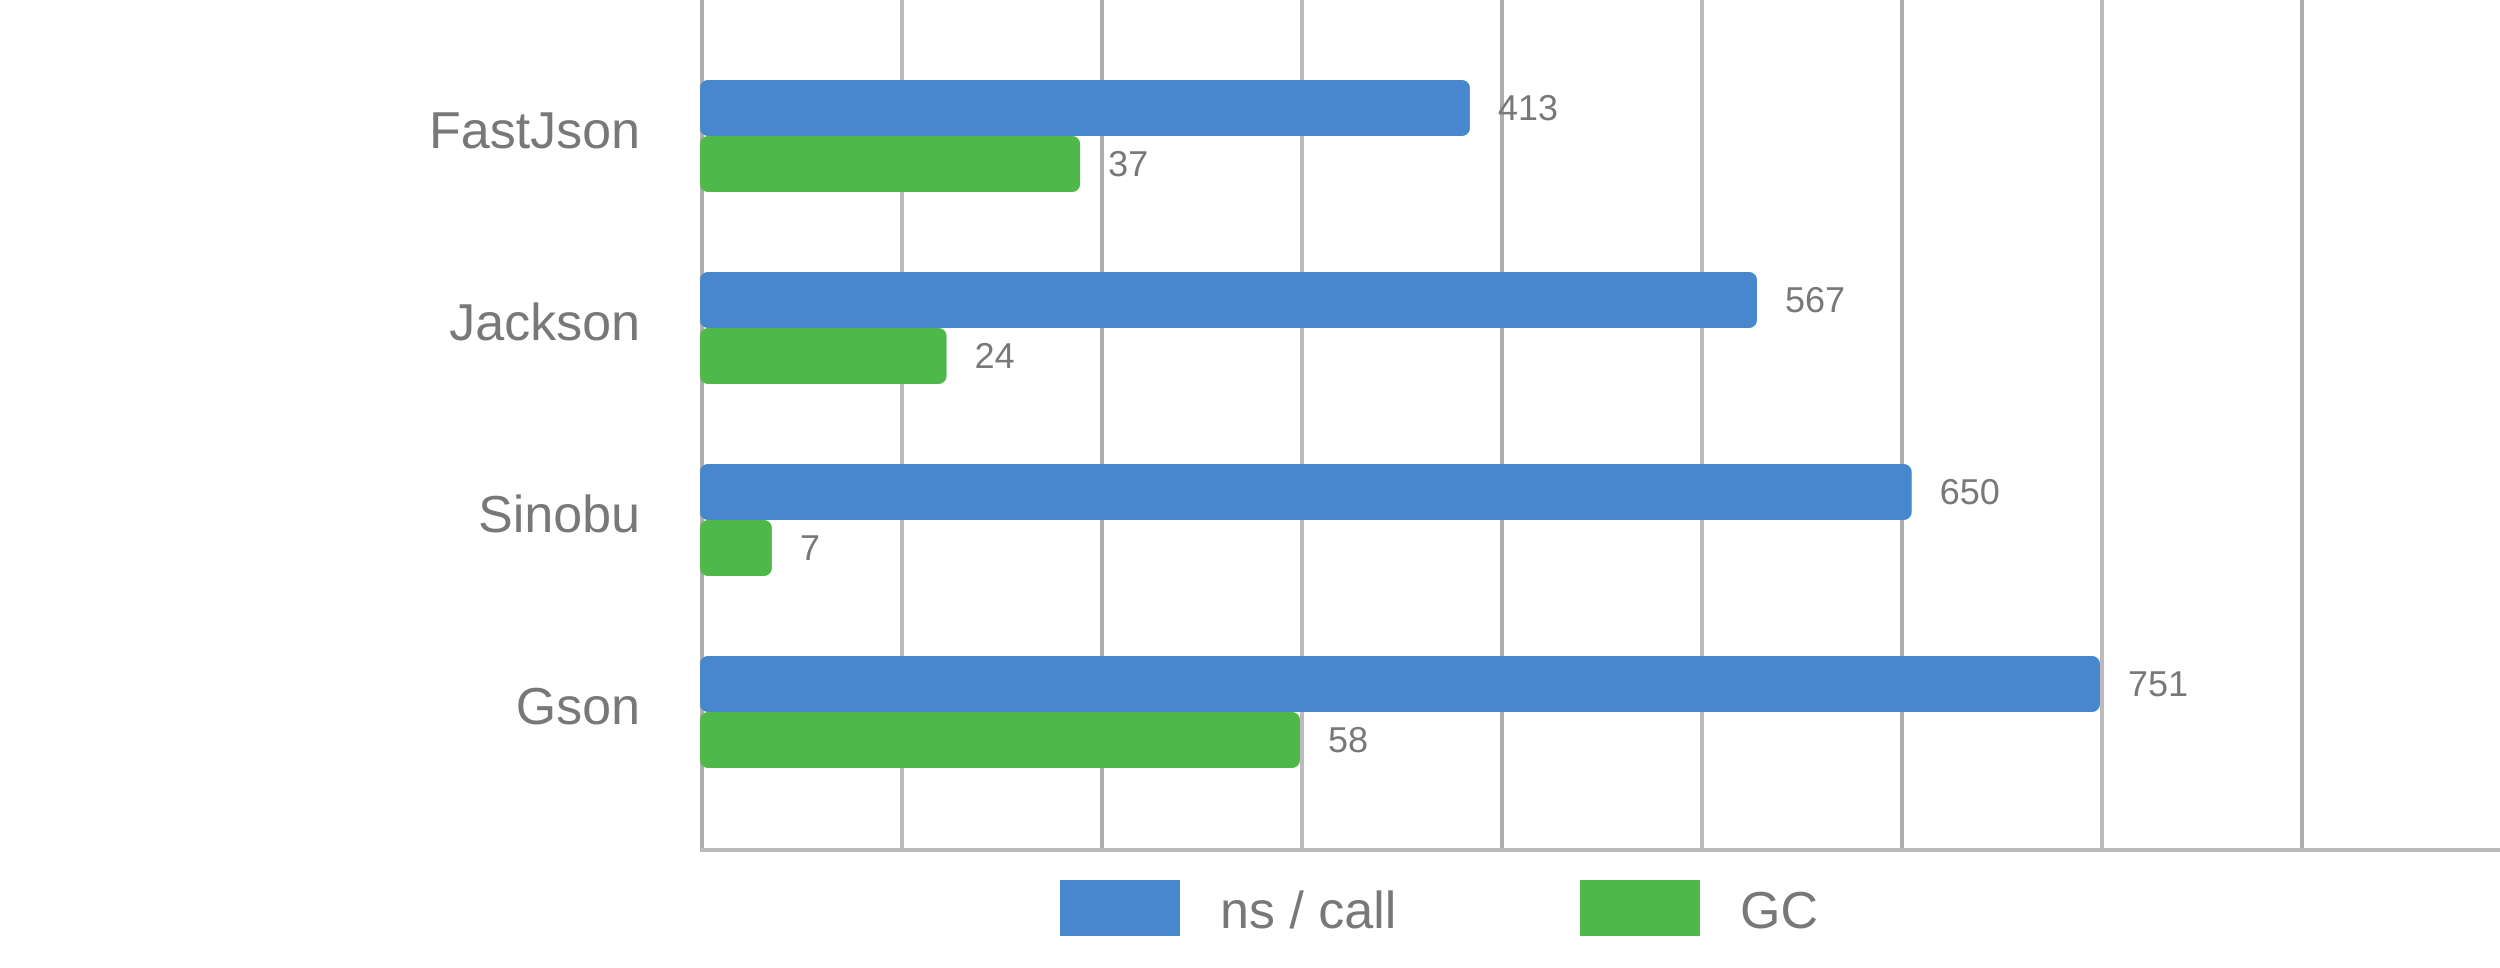
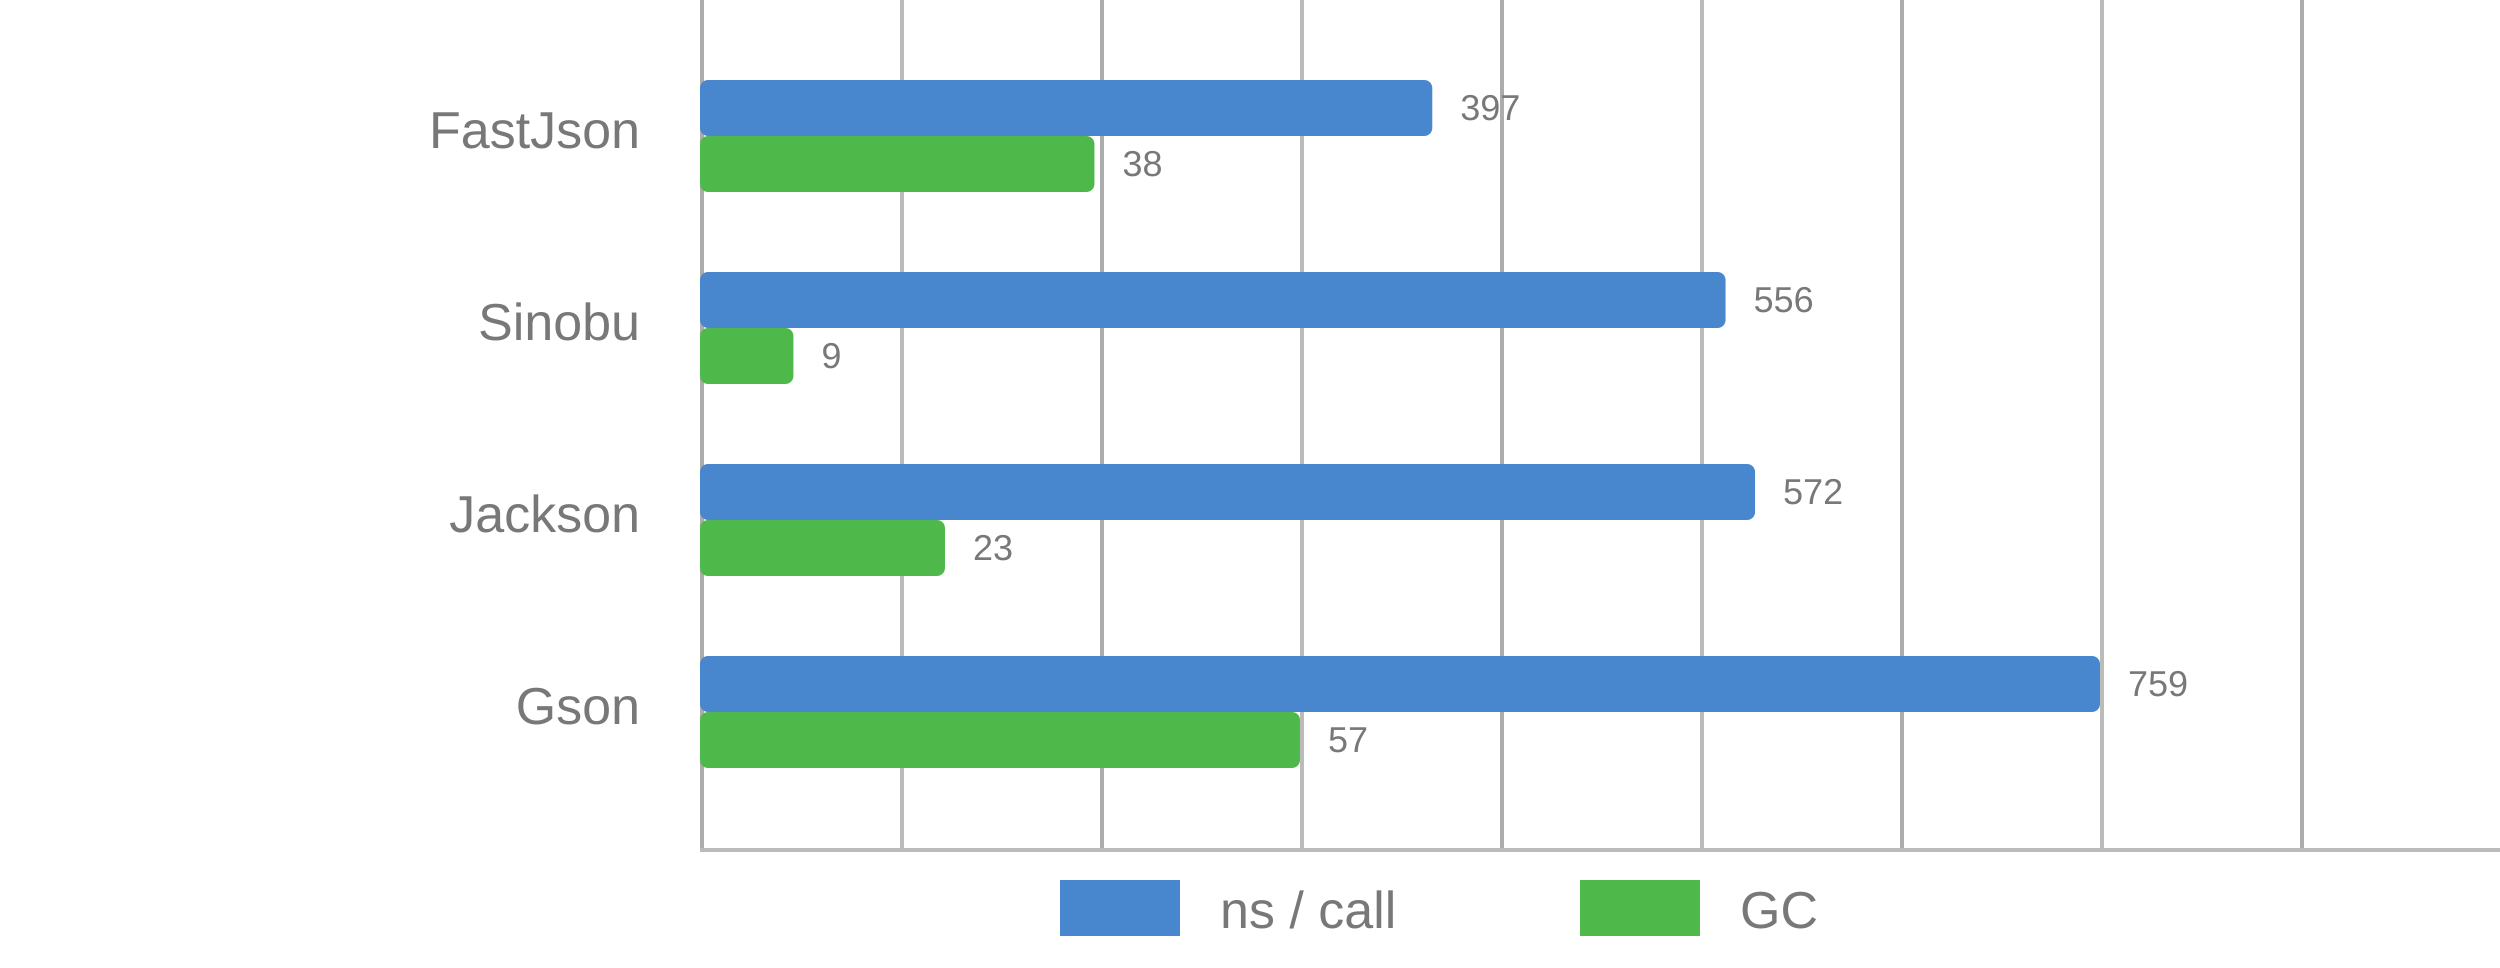
<svg xmlns="http://www.w3.org/2000/svg" viewBox="0 0 625 242">
  <style>
      text {
          font-family: Arial;
          font-size: 13px;
          fill: #787878;
      }

      .desc {
          font-size: 9px;
      }

      .vline {
          fill: #acacac;
          stroke: none;
          stroke-width: 0;
      }

      .subline {
          fill: #bbb;
          stroke: none;
          stroke-width: 0;
      }

      .call {
          fill: #4886CD;
          stroke-linejoin: round;
          height: 14px;
      }

      .gc {
          fill: #4FB84B;
          stroke-linejoin: round;
          height: 14px;
      }
  </style>
  <g>
    <rect x="175" y="0" width="1" height="212" class="vline" />
    <rect x="275" y="0" width="1" height="212" class="vline" />
    <rect x="375" y="0" width="1" height="212" class="vline" />
    <rect x="475" y="0" width="1" height="212" class="vline" />
    <rect x="575" y="0" width="1" height="212" class="vline" />
    <rect x="225" y="0" width="1" height="212" class="subline" />
    <rect x="325" y="0" width="1" height="212" class="subline" />
    <rect x="425" y="0" width="1" height="212" class="subline" />
    <rect x="525" y="0" width="1" height="212" class="subline" />
    <rect x="175" y="212" width="450" height="1" class="subline" />
    <rect x="265" y="220" width="30" class="call" />
    <text x="305" y="232">ns / call</text>
    <rect x="395" y="220" width="30" class="gc" />
    <text x="435" y="232">GC</text>
  </g>
  <g>
-     <rect x="175" y="20" width="192.477" rx="2" ry="2" class="call" />
-     <rect x="175" y="34" width="95.034" rx="2" ry="2" class="gc" />
+     <rect x="175" y="20" width="183.07" rx="2" ry="2" class="call" />
+     <rect x="175" y="34" width="98.616" rx="2" ry="2" class="gc" />
    <text x="160" y="37" text-anchor="end">FastJson</text>
-     <text x="374.477" y="30" class="desc">413</text>
-     <text x="277.034" y="44" class="desc">37</text>
+     <text x="365.07" y="30" class="desc">397</text>
+     <text x="280.616" y="44" class="desc">38</text>
  </g>
  <g>
-     <rect x="175" y="68" width="264.248" rx="2" ry="2" class="call" />
-     <rect x="175" y="82" width="61.644" rx="2" ry="2" class="gc" />
-     <text x="160" y="85" text-anchor="end">Jackson</text>
-     <text x="446.248" y="78" class="desc">567</text>
-     <text x="243.644" y="92" class="desc">24</text>
+     <rect x="175" y="68" width="256.39" rx="2" ry="2" class="call" />
+     <rect x="175" y="82" width="23.356" rx="2" ry="2" class="gc" />
+     <text x="160" y="85" text-anchor="end">Sinobu</text>
+     <text x="438.39" y="78" class="desc">556</text>
+     <text x="205.356" y="92" class="desc">9</text>
  </g>
  <g>
-     <rect x="175" y="116" width="302.929" rx="2" ry="2" class="call" />
-     <rect x="175" y="130" width="17.979" rx="2" ry="2" class="gc" />
-     <text x="160" y="133" text-anchor="end">Sinobu</text>
-     <text x="484.929" y="126" class="desc">650</text>
-     <text x="199.979" y="140" class="desc">7</text>
+     <rect x="175" y="116" width="263.768" rx="2" ry="2" class="call" />
+     <rect x="175" y="130" width="61.246" rx="2" ry="2" class="gc" />
+     <text x="160" y="133" text-anchor="end">Jackson</text>
+     <text x="445.768" y="126" class="desc">572</text>
+     <text x="243.246" y="140" class="desc">23</text>
  </g>
  <g>
    <rect x="175" y="164" width="350" rx="2" ry="2" class="call" />
    <rect x="175" y="178" width="150" rx="2" ry="2" class="gc" />
    <text x="160" y="181" text-anchor="end">Gson</text>
-     <text x="532" y="174" class="desc">751</text>
-     <text x="332" y="188" class="desc">58</text>
+     <text x="532" y="174" class="desc">759</text>
+     <text x="332" y="188" class="desc">57</text>
  </g>
</svg>
